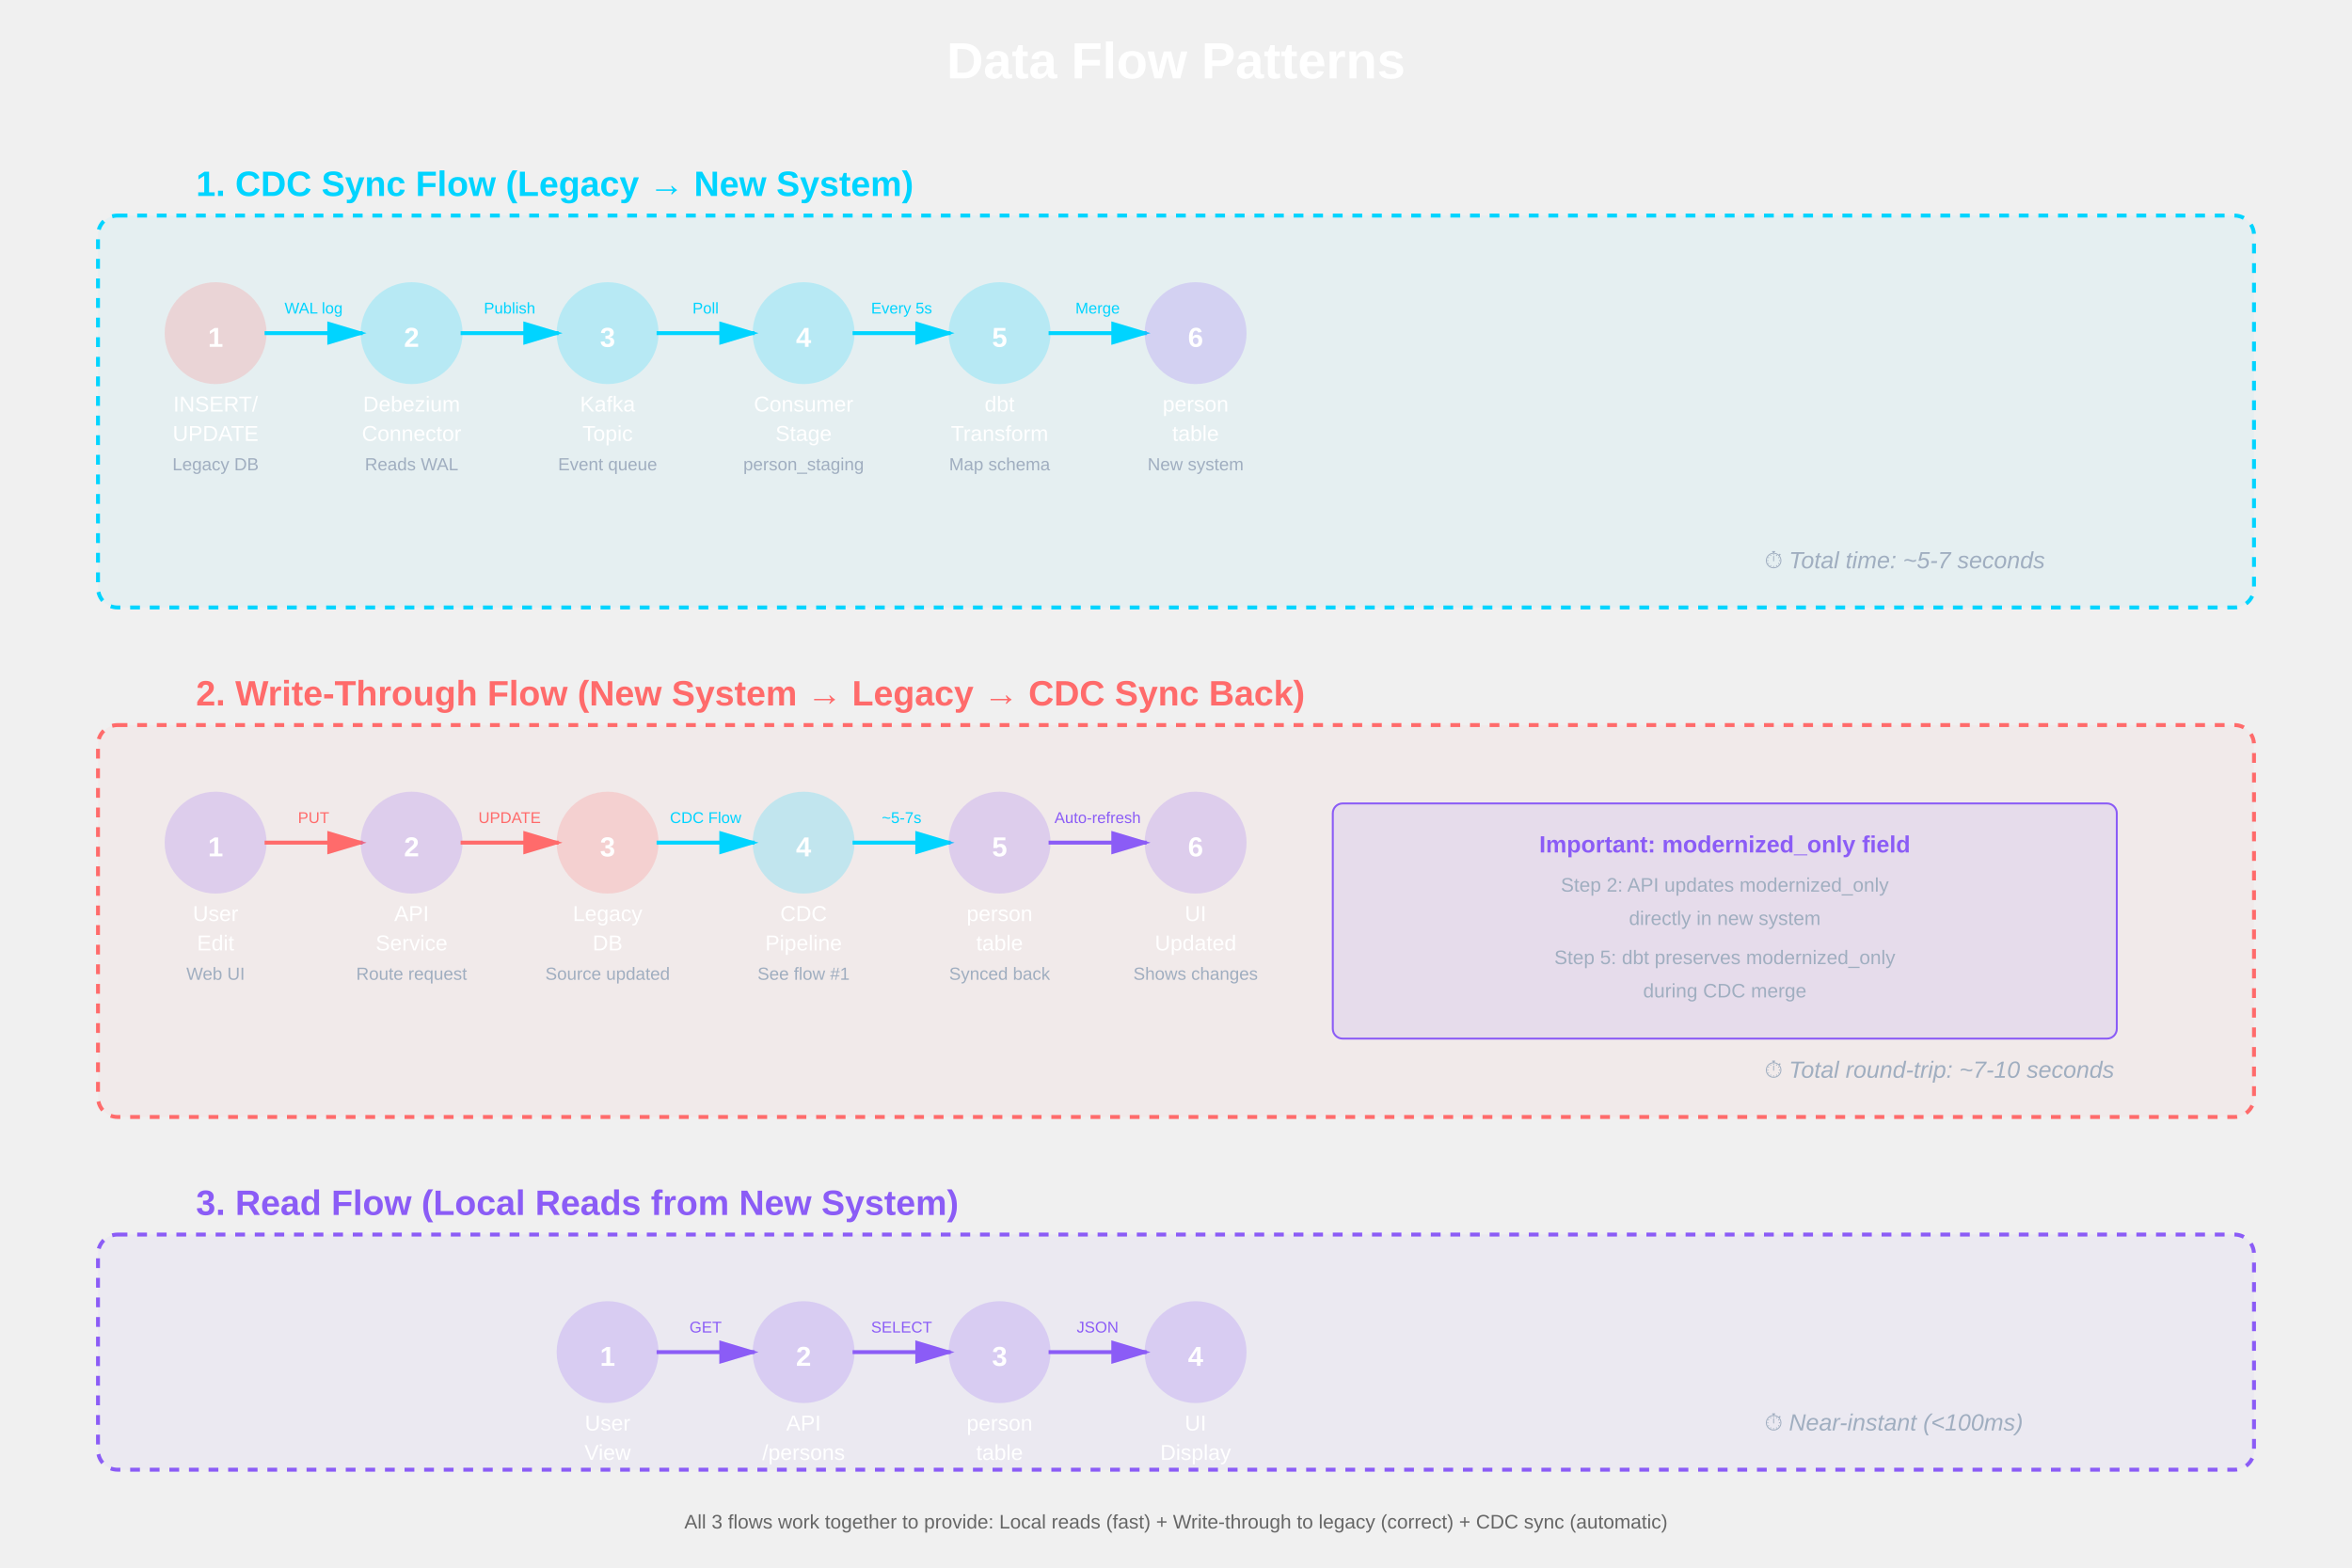
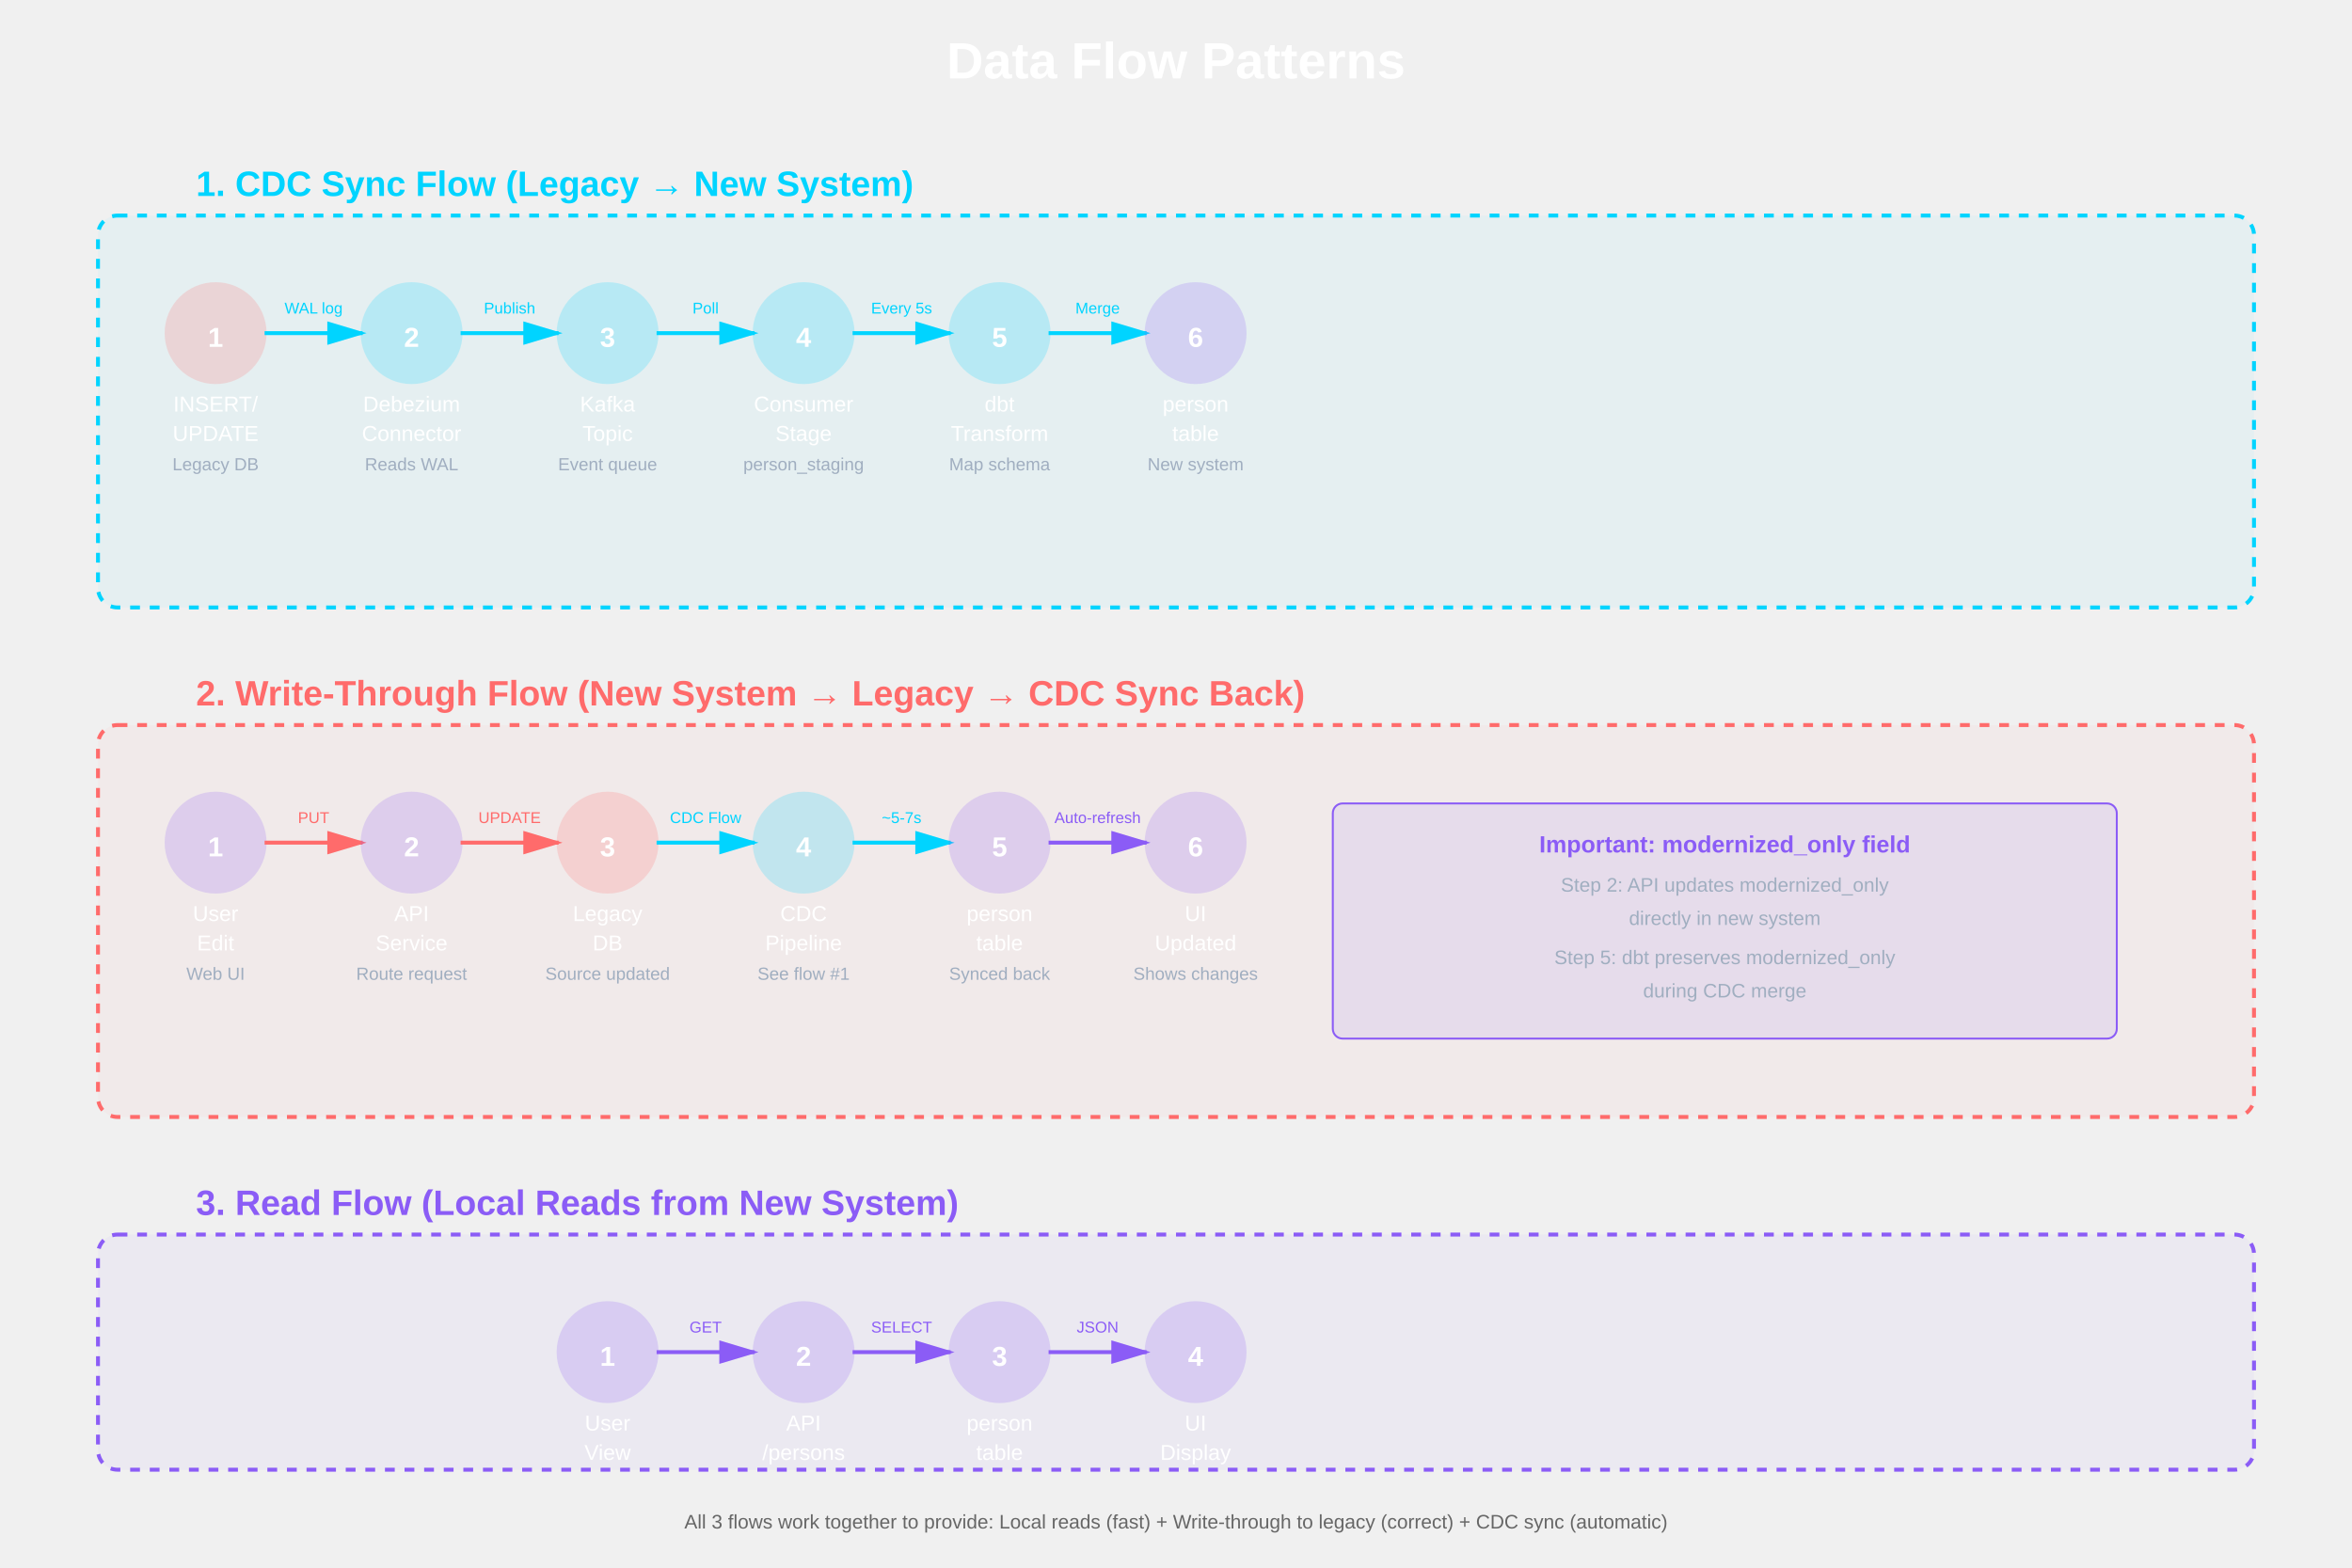
<svg xmlns="http://www.w3.org/2000/svg" viewBox="0 0 1200 800" style="background: #0a0e27;">
  <defs>
    <marker id="arrow-blue" markerWidth="10" markerHeight="10" refX="9" refY="3" orient="auto">
      <polygon points="0 0, 10 3, 0 6" fill="#00d4ff" />
    </marker>
    <marker id="arrow-red" markerWidth="10" markerHeight="10" refX="9" refY="3" orient="auto">
      <polygon points="0 0, 10 3, 0 6" fill="#ff6b6b" />
    </marker>
    <marker id="arrow-purple" markerWidth="10" markerHeight="10" refX="9" refY="3" orient="auto">
      <polygon points="0 0, 10 3, 0 6" fill="#8b5cf6" />
    </marker>
  </defs>
  <text x="600" y="40" font-family="Arial, sans-serif" font-size="26" font-weight="bold" fill="#fff" text-anchor="middle">
    Data Flow Patterns
  </text>
  <g id="cdc-flow">
    <text x="100" y="100" font-family="Arial, sans-serif" font-size="18" font-weight="bold" fill="#00d4ff">
      1. CDC Sync Flow (Legacy → New System)
    </text>
    <rect x="50" y="110" width="1100" height="200" rx="10" fill="rgba(0,212,255,0.05)" stroke="#00d4ff" stroke-width="2" stroke-dasharray="5,5" />
    <g transform="translate(80, 140)">
      <circle cx="30" cy="30" r="25" fill="#ff6b6b" opacity="0.2" stroke="#ff6b6b" stroke-width="2" />
      <text x="30" y="37" font-family="Arial, sans-serif" font-size="14" font-weight="bold" fill="#fff" text-anchor="middle">1</text>
      <text x="30" y="70" font-family="Arial, sans-serif" font-size="11" fill="#fff" text-anchor="middle">INSERT/</text>
      <text x="30" y="85" font-family="Arial, sans-serif" font-size="11" fill="#fff" text-anchor="middle">UPDATE</text>
      <text x="30" y="100" font-family="Arial, sans-serif" font-size="9" fill="#a0aec0" text-anchor="middle">Legacy DB</text>
      <line x1="55" y1="30" x2="105" y2="30" stroke="#00d4ff" stroke-width="2" marker-end="url(#arrow-blue)" />
      <text x="80" y="20" font-family="Arial, sans-serif" font-size="8" fill="#00d4ff" text-anchor="middle">WAL log</text>
      <circle cx="130" cy="30" r="25" fill="#00d4ff" opacity="0.2" stroke="#00d4ff" stroke-width="2" />
      <text x="130" y="37" font-family="Arial, sans-serif" font-size="14" font-weight="bold" fill="#fff" text-anchor="middle">2</text>
      <text x="130" y="70" font-family="Arial, sans-serif" font-size="11" fill="#fff" text-anchor="middle">Debezium</text>
      <text x="130" y="85" font-family="Arial, sans-serif" font-size="11" fill="#fff" text-anchor="middle">Connector</text>
      <text x="130" y="100" font-family="Arial, sans-serif" font-size="9" fill="#a0aec0" text-anchor="middle">Reads WAL</text>
      <line x1="155" y1="30" x2="205" y2="30" stroke="#00d4ff" stroke-width="2" marker-end="url(#arrow-blue)" />
      <text x="180" y="20" font-family="Arial, sans-serif" font-size="8" fill="#00d4ff" text-anchor="middle">Publish</text>
      <circle cx="230" cy="30" r="25" fill="#00d4ff" opacity="0.2" stroke="#00d4ff" stroke-width="2" />
      <text x="230" y="37" font-family="Arial, sans-serif" font-size="14" font-weight="bold" fill="#fff" text-anchor="middle">3</text>
      <text x="230" y="70" font-family="Arial, sans-serif" font-size="11" fill="#fff" text-anchor="middle">Kafka</text>
      <text x="230" y="85" font-family="Arial, sans-serif" font-size="11" fill="#fff" text-anchor="middle">Topic</text>
      <text x="230" y="100" font-family="Arial, sans-serif" font-size="9" fill="#a0aec0" text-anchor="middle">Event queue</text>
      <line x1="255" y1="30" x2="305" y2="30" stroke="#00d4ff" stroke-width="2" marker-end="url(#arrow-blue)" />
      <text x="280" y="20" font-family="Arial, sans-serif" font-size="8" fill="#00d4ff" text-anchor="middle">Poll</text>
      <circle cx="330" cy="30" r="25" fill="#00d4ff" opacity="0.2" stroke="#00d4ff" stroke-width="2" />
      <text x="330" y="37" font-family="Arial, sans-serif" font-size="14" font-weight="bold" fill="#fff" text-anchor="middle">4</text>
      <text x="330" y="70" font-family="Arial, sans-serif" font-size="11" fill="#fff" text-anchor="middle">Consumer</text>
      <text x="330" y="85" font-family="Arial, sans-serif" font-size="11" fill="#fff" text-anchor="middle">Stage</text>
      <text x="330" y="100" font-family="Arial, sans-serif" font-size="9" fill="#a0aec0" text-anchor="middle">person_staging</text>
      <line x1="355" y1="30" x2="405" y2="30" stroke="#00d4ff" stroke-width="2" marker-end="url(#arrow-blue)" />
      <text x="380" y="20" font-family="Arial, sans-serif" font-size="8" fill="#00d4ff" text-anchor="middle">Every 5s</text>
      <circle cx="430" cy="30" r="25" fill="#00d4ff" opacity="0.2" stroke="#00d4ff" stroke-width="2" />
      <text x="430" y="37" font-family="Arial, sans-serif" font-size="14" font-weight="bold" fill="#fff" text-anchor="middle">5</text>
      <text x="430" y="70" font-family="Arial, sans-serif" font-size="11" fill="#fff" text-anchor="middle">dbt</text>
      <text x="430" y="85" font-family="Arial, sans-serif" font-size="11" fill="#fff" text-anchor="middle">Transform</text>
      <text x="430" y="100" font-family="Arial, sans-serif" font-size="9" fill="#a0aec0" text-anchor="middle">Map schema</text>
      <line x1="455" y1="30" x2="505" y2="30" stroke="#00d4ff" stroke-width="2" marker-end="url(#arrow-blue)" />
      <text x="480" y="20" font-family="Arial, sans-serif" font-size="8" fill="#00d4ff" text-anchor="middle">Merge</text>
      <circle cx="530" cy="30" r="25" fill="#8b5cf6" opacity="0.2" stroke="#8b5cf6" stroke-width="2" />
      <text x="530" y="37" font-family="Arial, sans-serif" font-size="14" font-weight="bold" fill="#fff" text-anchor="middle">6</text>
      <text x="530" y="70" font-family="Arial, sans-serif" font-size="11" fill="#fff" text-anchor="middle">person</text>
      <text x="530" y="85" font-family="Arial, sans-serif" font-size="11" fill="#fff" text-anchor="middle">table</text>
      <text x="530" y="100" font-family="Arial, sans-serif" font-size="9" fill="#a0aec0" text-anchor="middle">New system</text>
    </g>
-     <text x="900" y="290" font-family="Arial, sans-serif" font-size="12" fill="#a0aec0" font-style="italic">
-       ⏱ Total time: ~5-7 seconds
-     </text>
  </g>
  <g id="write-through-flow">
    <text x="100" y="360" font-family="Arial, sans-serif" font-size="18" font-weight="bold" fill="#ff6b6b">
      2. Write-Through Flow (New System → Legacy → CDC Sync Back)
    </text>
    <rect x="50" y="370" width="1100" height="200" rx="10" fill="rgba(255,107,107,0.05)" stroke="#ff6b6b" stroke-width="2" stroke-dasharray="5,5" />
    <g transform="translate(80, 400)">
      <circle cx="30" cy="30" r="25" fill="#8b5cf6" opacity="0.2" stroke="#8b5cf6" stroke-width="2" />
      <text x="30" y="37" font-family="Arial, sans-serif" font-size="14" font-weight="bold" fill="#fff" text-anchor="middle">1</text>
      <text x="30" y="70" font-family="Arial, sans-serif" font-size="11" fill="#fff" text-anchor="middle">User</text>
      <text x="30" y="85" font-family="Arial, sans-serif" font-size="11" fill="#fff" text-anchor="middle">Edit</text>
      <text x="30" y="100" font-family="Arial, sans-serif" font-size="9" fill="#a0aec0" text-anchor="middle">Web UI</text>
      <line x1="55" y1="30" x2="105" y2="30" stroke="#ff6b6b" stroke-width="2" marker-end="url(#arrow-red)" />
      <text x="80" y="20" font-family="Arial, sans-serif" font-size="8" fill="#ff6b6b" text-anchor="middle">PUT</text>
      <circle cx="130" cy="30" r="25" fill="#8b5cf6" opacity="0.2" stroke="#8b5cf6" stroke-width="2" />
      <text x="130" y="37" font-family="Arial, sans-serif" font-size="14" font-weight="bold" fill="#fff" text-anchor="middle">2</text>
      <text x="130" y="70" font-family="Arial, sans-serif" font-size="11" fill="#fff" text-anchor="middle">API</text>
      <text x="130" y="85" font-family="Arial, sans-serif" font-size="11" fill="#fff" text-anchor="middle">Service</text>
      <text x="130" y="100" font-family="Arial, sans-serif" font-size="9" fill="#a0aec0" text-anchor="middle">Route request</text>
      <line x1="155" y1="30" x2="205" y2="30" stroke="#ff6b6b" stroke-width="2" marker-end="url(#arrow-red)" />
      <text x="180" y="20" font-family="Arial, sans-serif" font-size="8" fill="#ff6b6b" text-anchor="middle">UPDATE</text>
      <circle cx="230" cy="30" r="25" fill="#ff6b6b" opacity="0.2" stroke="#ff6b6b" stroke-width="2" />
      <text x="230" y="37" font-family="Arial, sans-serif" font-size="14" font-weight="bold" fill="#fff" text-anchor="middle">3</text>
      <text x="230" y="70" font-family="Arial, sans-serif" font-size="11" fill="#fff" text-anchor="middle">Legacy</text>
      <text x="230" y="85" font-family="Arial, sans-serif" font-size="11" fill="#fff" text-anchor="middle">DB</text>
      <text x="230" y="100" font-family="Arial, sans-serif" font-size="9" fill="#a0aec0" text-anchor="middle">Source updated</text>
      <line x1="255" y1="30" x2="305" y2="30" stroke="#00d4ff" stroke-width="2" marker-end="url(#arrow-blue)" />
      <text x="280" y="20" font-family="Arial, sans-serif" font-size="8" fill="#00d4ff" text-anchor="middle">CDC Flow</text>
      <circle cx="330" cy="30" r="25" fill="#00d4ff" opacity="0.2" stroke="#00d4ff" stroke-width="2" />
      <text x="330" y="37" font-family="Arial, sans-serif" font-size="14" font-weight="bold" fill="#fff" text-anchor="middle">4</text>
      <text x="330" y="70" font-family="Arial, sans-serif" font-size="11" fill="#fff" text-anchor="middle">CDC</text>
      <text x="330" y="85" font-family="Arial, sans-serif" font-size="11" fill="#fff" text-anchor="middle">Pipeline</text>
      <text x="330" y="100" font-family="Arial, sans-serif" font-size="9" fill="#a0aec0" text-anchor="middle">See flow #1</text>
      <line x1="355" y1="30" x2="405" y2="30" stroke="#00d4ff" stroke-width="2" marker-end="url(#arrow-blue)" />
      <text x="380" y="20" font-family="Arial, sans-serif" font-size="8" fill="#00d4ff" text-anchor="middle">~5-7s</text>
      <circle cx="430" cy="30" r="25" fill="#8b5cf6" opacity="0.2" stroke="#8b5cf6" stroke-width="2" />
      <text x="430" y="37" font-family="Arial, sans-serif" font-size="14" font-weight="bold" fill="#fff" text-anchor="middle">5</text>
      <text x="430" y="70" font-family="Arial, sans-serif" font-size="11" fill="#fff" text-anchor="middle">person</text>
      <text x="430" y="85" font-family="Arial, sans-serif" font-size="11" fill="#fff" text-anchor="middle">table</text>
      <text x="430" y="100" font-family="Arial, sans-serif" font-size="9" fill="#a0aec0" text-anchor="middle">Synced back</text>
      <line x1="455" y1="30" x2="505" y2="30" stroke="#8b5cf6" stroke-width="2" marker-end="url(#arrow-purple)" />
      <text x="480" y="20" font-family="Arial, sans-serif" font-size="8" fill="#8b5cf6" text-anchor="middle">Auto-refresh</text>
      <circle cx="530" cy="30" r="25" fill="#8b5cf6" opacity="0.2" stroke="#8b5cf6" stroke-width="2" />
      <text x="530" y="37" font-family="Arial, sans-serif" font-size="14" font-weight="bold" fill="#fff" text-anchor="middle">6</text>
      <text x="530" y="70" font-family="Arial, sans-serif" font-size="11" fill="#fff" text-anchor="middle">UI</text>
      <text x="530" y="85" font-family="Arial, sans-serif" font-size="11" fill="#fff" text-anchor="middle">Updated</text>
      <text x="530" y="100" font-family="Arial, sans-serif" font-size="9" fill="#a0aec0" text-anchor="middle">Shows changes</text>
    </g>
    <rect x="680" y="410" width="400" height="120" rx="5" fill="rgba(139,92,246,0.1)" stroke="#8b5cf6" stroke-width="1" />
    <text x="880" y="435" font-family="Arial, sans-serif" font-size="12" font-weight="bold" fill="#8b5cf6" text-anchor="middle">
      Important: modernized_only field
    </text>
    <text x="880" y="455" font-family="Arial, sans-serif" font-size="10" fill="#a0aec0" text-anchor="middle">
      Step 2: API updates modernized_only
    </text>
    <text x="880" y="472" font-family="Arial, sans-serif" font-size="10" fill="#a0aec0" text-anchor="middle">
      directly in new system
    </text>
    <text x="880" y="492" font-family="Arial, sans-serif" font-size="10" fill="#a0aec0" text-anchor="middle">
      Step 5: dbt preserves modernized_only
    </text>
    <text x="880" y="509" font-family="Arial, sans-serif" font-size="10" fill="#a0aec0" text-anchor="middle">
      during CDC merge
    </text>
-     <text x="900" y="550" font-family="Arial, sans-serif" font-size="12" fill="#a0aec0" font-style="italic">
-       ⏱ Total round-trip: ~7-10 seconds
-     </text>
  </g>
  <g id="read-flow">
    <text x="100" y="620" font-family="Arial, sans-serif" font-size="18" font-weight="bold" fill="#8b5cf6">
      3. Read Flow (Local Reads from New System)
    </text>
    <rect x="50" y="630" width="1100" height="120" rx="10" fill="rgba(139,92,246,0.05)" stroke="#8b5cf6" stroke-width="2" stroke-dasharray="5,5" />
    <g transform="translate(280, 660)">
      <circle cx="30" cy="30" r="25" fill="#8b5cf6" opacity="0.2" stroke="#8b5cf6" stroke-width="2" />
      <text x="30" y="37" font-family="Arial, sans-serif" font-size="14" font-weight="bold" fill="#fff" text-anchor="middle">1</text>
      <text x="30" y="70" font-family="Arial, sans-serif" font-size="11" fill="#fff" text-anchor="middle">User</text>
      <text x="30" y="85" font-family="Arial, sans-serif" font-size="11" fill="#fff" text-anchor="middle">View</text>
      <line x1="55" y1="30" x2="105" y2="30" stroke="#8b5cf6" stroke-width="2" marker-end="url(#arrow-purple)" />
      <text x="80" y="20" font-family="Arial, sans-serif" font-size="8" fill="#8b5cf6" text-anchor="middle">GET</text>
      <circle cx="130" cy="30" r="25" fill="#8b5cf6" opacity="0.2" stroke="#8b5cf6" stroke-width="2" />
      <text x="130" y="37" font-family="Arial, sans-serif" font-size="14" font-weight="bold" fill="#fff" text-anchor="middle">2</text>
      <text x="130" y="70" font-family="Arial, sans-serif" font-size="11" fill="#fff" text-anchor="middle">API</text>
      <text x="130" y="85" font-family="Arial, sans-serif" font-size="11" fill="#fff" text-anchor="middle">/persons</text>
      <line x1="155" y1="30" x2="205" y2="30" stroke="#8b5cf6" stroke-width="2" marker-end="url(#arrow-purple)" />
      <text x="180" y="20" font-family="Arial, sans-serif" font-size="8" fill="#8b5cf6" text-anchor="middle">SELECT</text>
      <circle cx="230" cy="30" r="25" fill="#8b5cf6" opacity="0.2" stroke="#8b5cf6" stroke-width="2" />
      <text x="230" y="37" font-family="Arial, sans-serif" font-size="14" font-weight="bold" fill="#fff" text-anchor="middle">3</text>
      <text x="230" y="70" font-family="Arial, sans-serif" font-size="11" fill="#fff" text-anchor="middle">person</text>
      <text x="230" y="85" font-family="Arial, sans-serif" font-size="11" fill="#fff" text-anchor="middle">table</text>
      <line x1="255" y1="30" x2="305" y2="30" stroke="#8b5cf6" stroke-width="2" marker-end="url(#arrow-purple)" />
      <text x="280" y="20" font-family="Arial, sans-serif" font-size="8" fill="#8b5cf6" text-anchor="middle">JSON</text>
      <circle cx="330" cy="30" r="25" fill="#8b5cf6" opacity="0.2" stroke="#8b5cf6" stroke-width="2" />
      <text x="330" y="37" font-family="Arial, sans-serif" font-size="14" font-weight="bold" fill="#fff" text-anchor="middle">4</text>
      <text x="330" y="70" font-family="Arial, sans-serif" font-size="11" fill="#fff" text-anchor="middle">UI</text>
      <text x="330" y="85" font-family="Arial, sans-serif" font-size="11" fill="#fff" text-anchor="middle">Display</text>
    </g>
-     <text x="900" y="730" font-family="Arial, sans-serif" font-size="12" fill="#a0aec0" font-style="italic">
-       ⏱ Near-instant (&lt;100ms)
-     </text>
  </g>
  <text x="600" y="780" font-family="Arial, sans-serif" font-size="10" fill="#666" text-anchor="middle">
    All 3 flows work together to provide: Local reads (fast) + Write-through to legacy (correct) + CDC sync (automatic)
  </text>
</svg>
